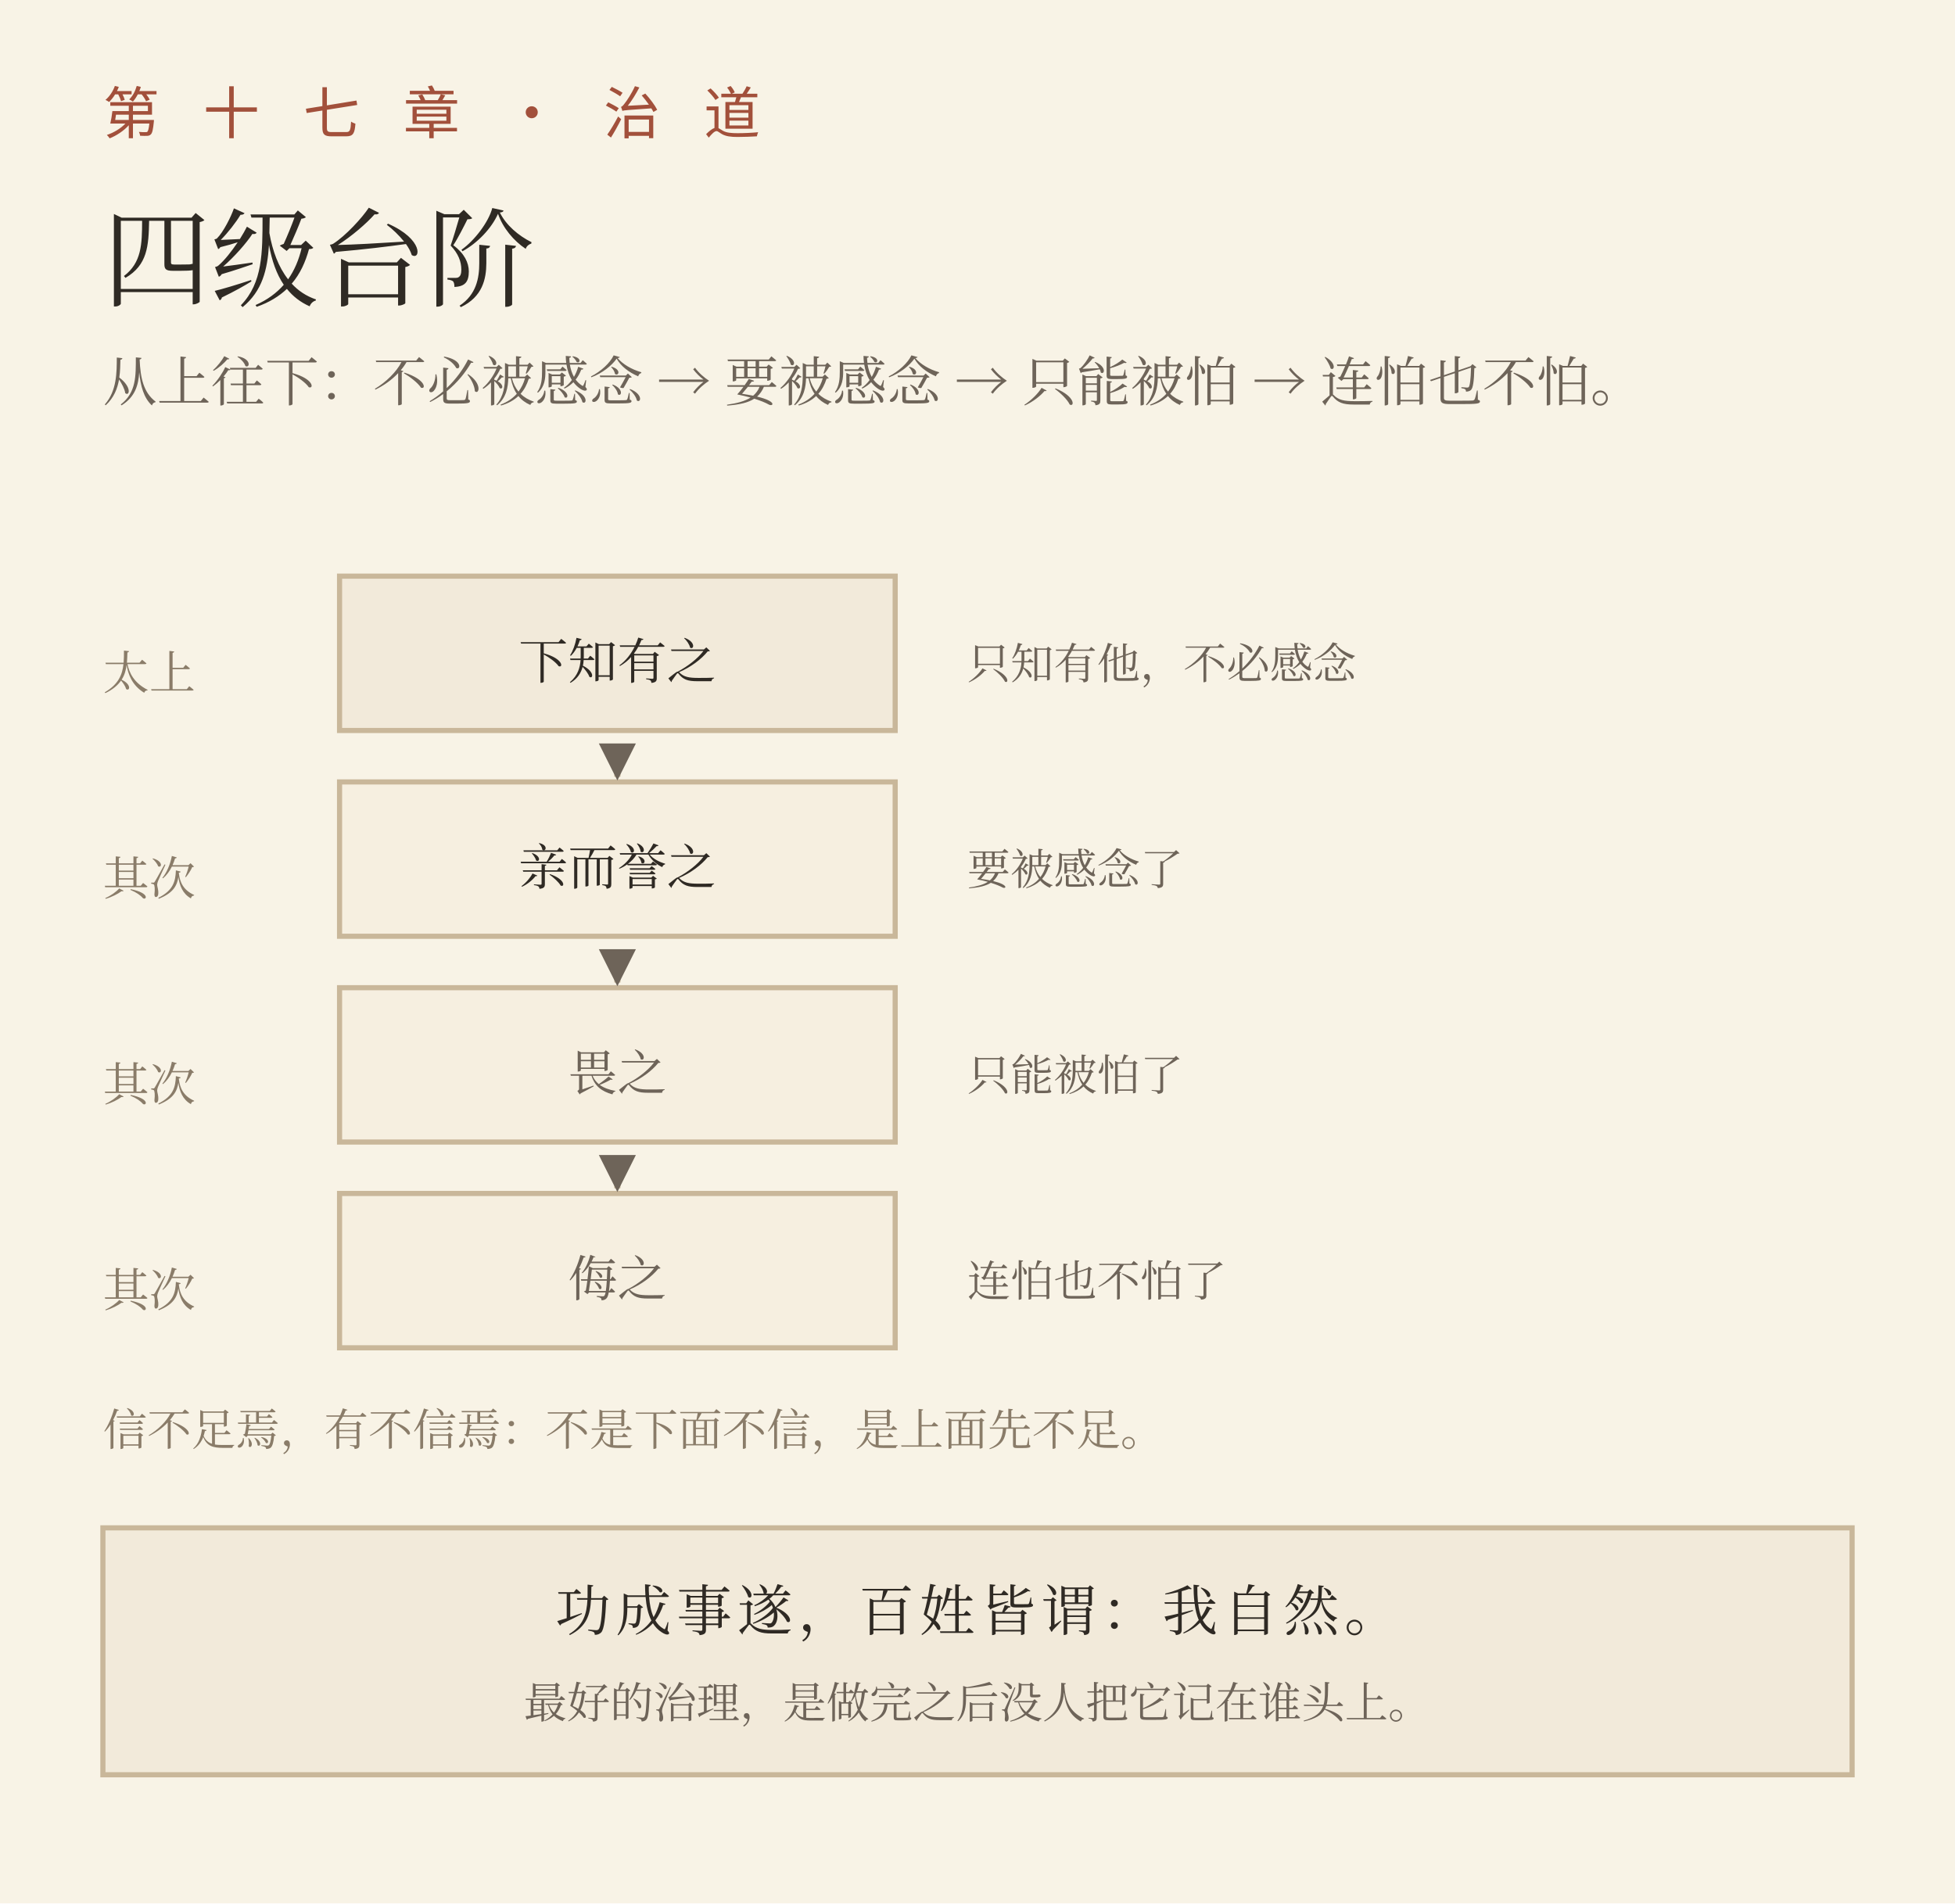
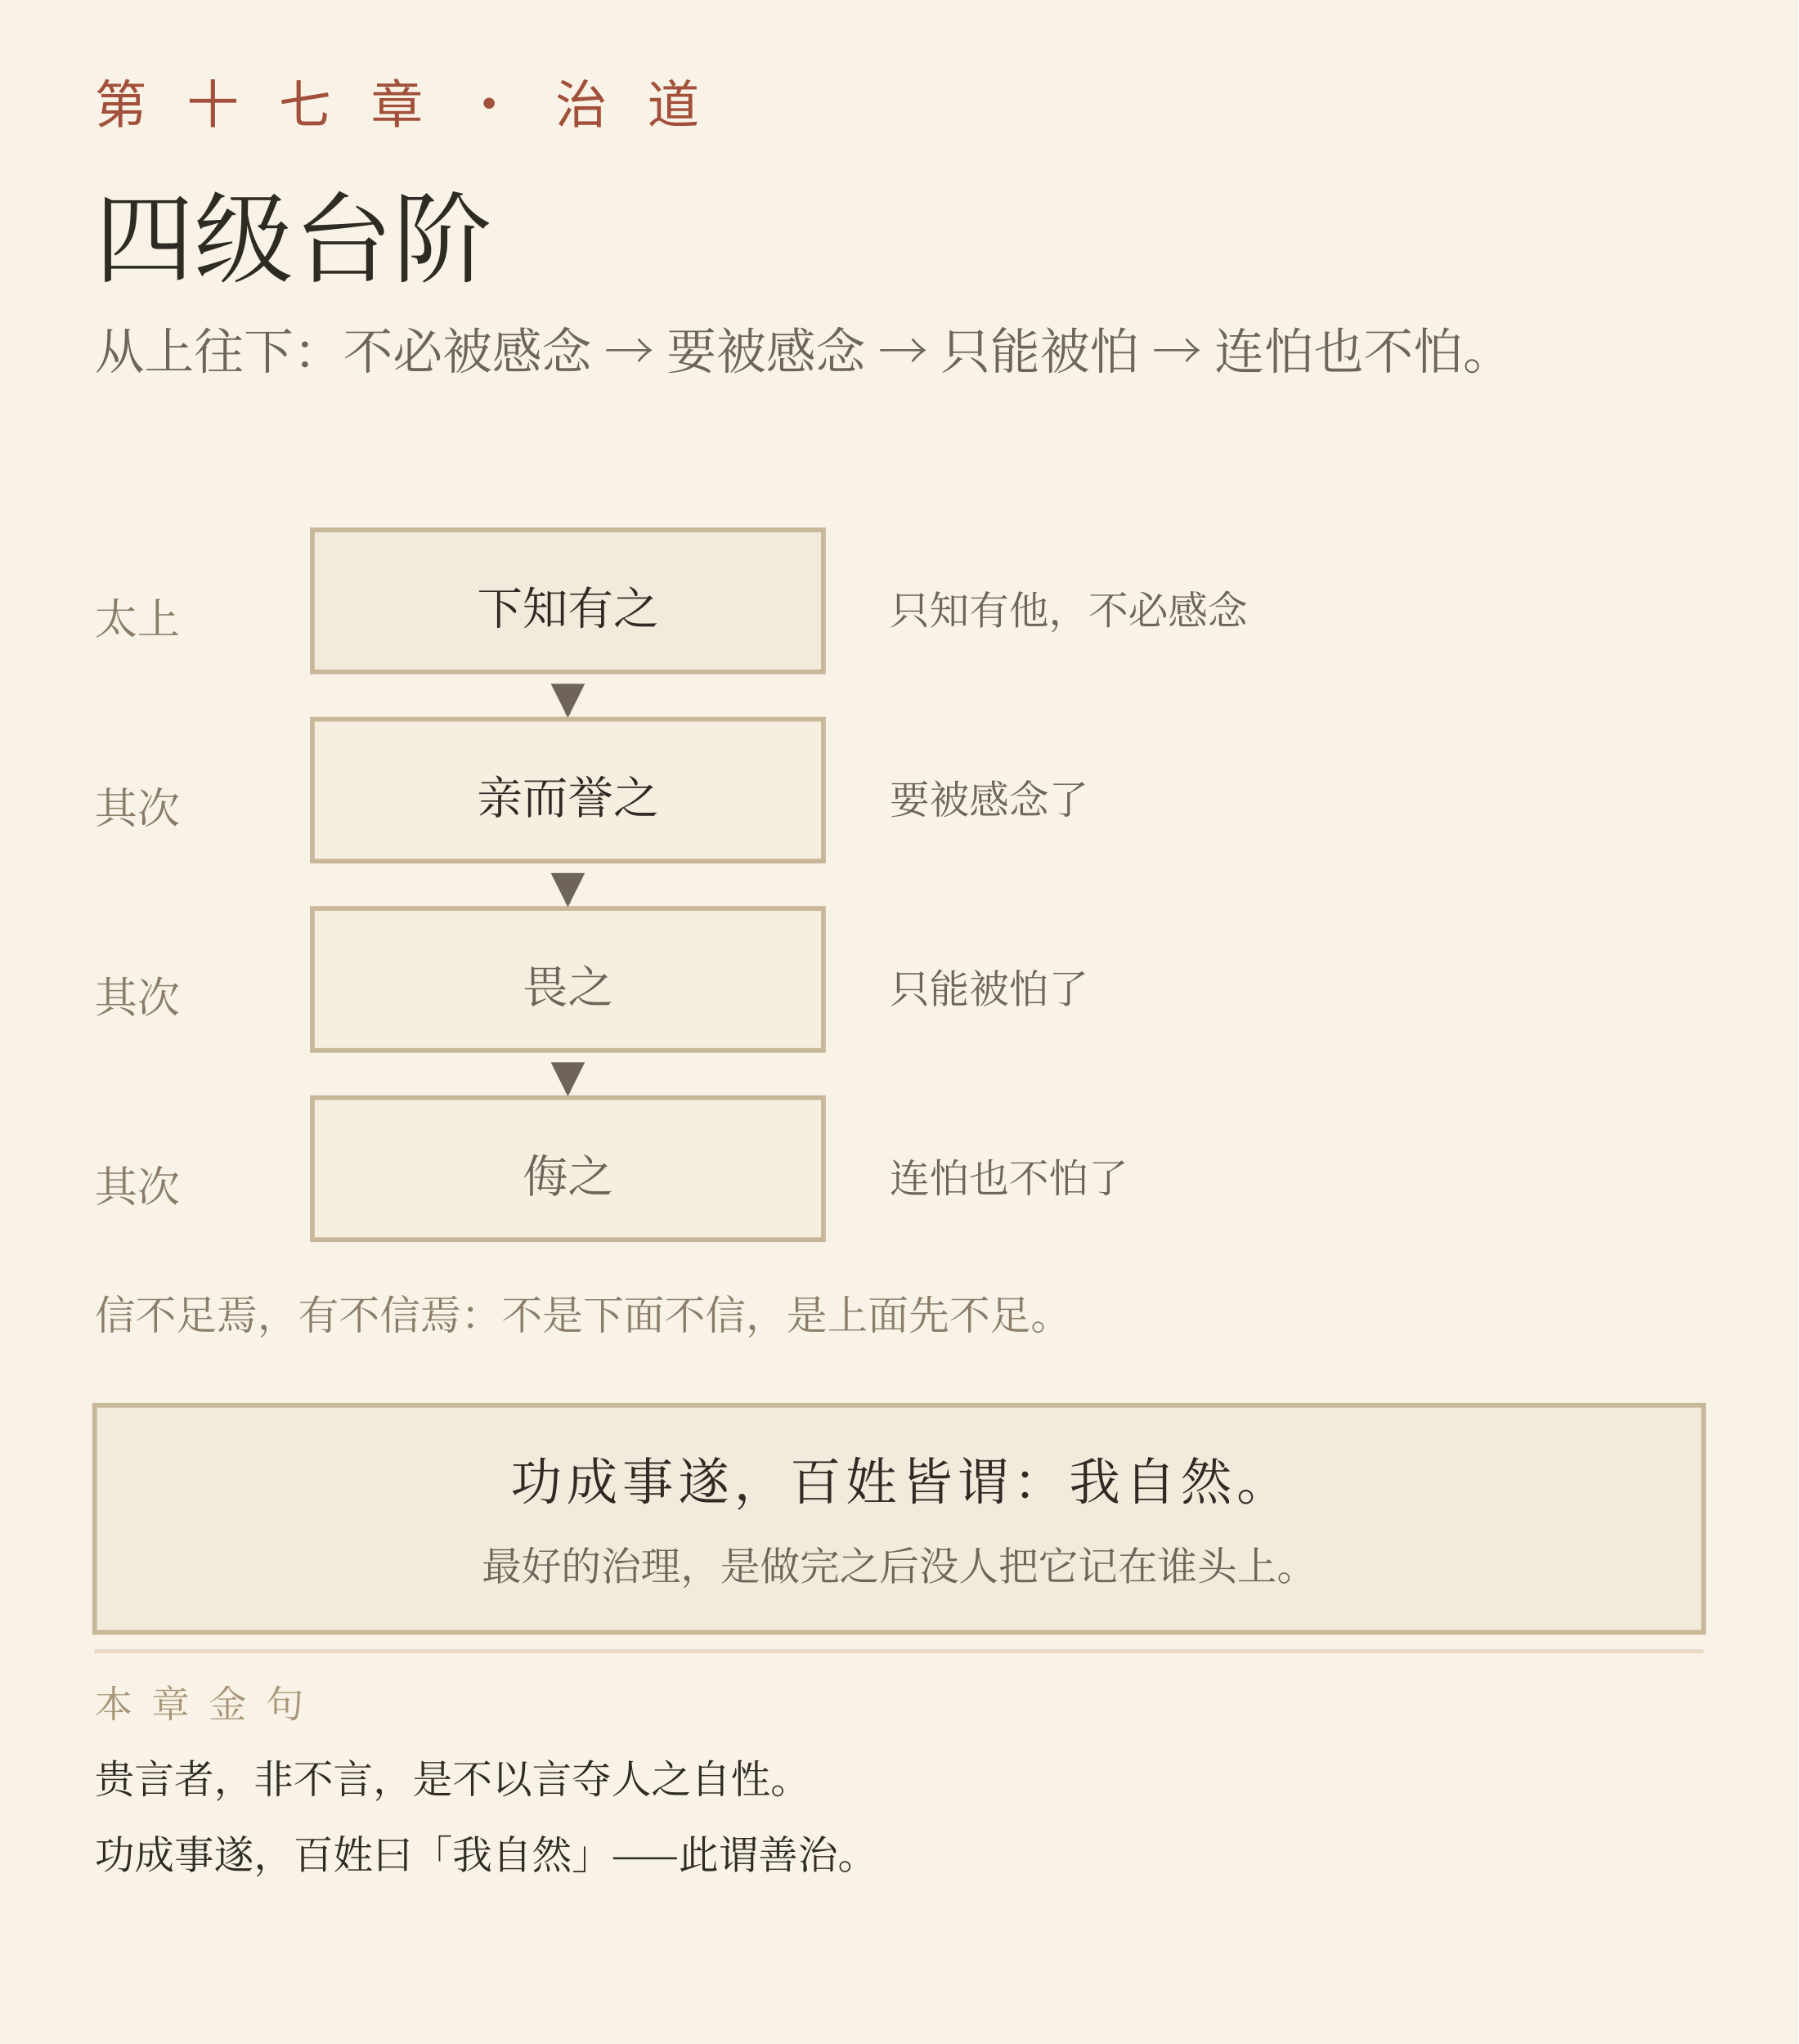
- <svg xmlns="http://www.w3.org/2000/svg" viewBox="0 0 380 370" role="img" aria-label="四级不是四种人，是同一件事的四次退化" font-family="'Noto Serif CJK SC','Noto Serif SC','Songti SC',serif">
+ <svg xmlns="http://www.w3.org/2000/svg" viewBox="0 0 380 432" role="img" aria-label="四级不是四种人，是同一件事的四次退化" font-family="'Noto Serif CJK SC','Noto Serif SC','Songti SC',serif">
  <defs>
    <marker id="arr" viewBox="0 0 10 10" refX="9" refY="5" markerWidth="6" markerHeight="6" orient="auto">
      <path d="M0 0 L10 5 L0 10 z" fill="#6E6459" />
    </marker>
    <marker id="arr2" viewBox="0 0 10 10" refX="9" refY="5" markerWidth="6" markerHeight="6" orient="auto">
      <path d="M0 0 L10 5 L0 10 z" fill="#4A5C55" />
    </marker>
    <marker id="arrL" viewBox="0 0 10 10" refX="1" refY="5" markerWidth="6" markerHeight="6" orient="auto">
      <path d="M10 0 L0 5 L10 10 z" fill="#4A5C55" />
    </marker>
    <marker id="arrS" viewBox="0 0 10 10" refX="9" refY="5" markerWidth="6" markerHeight="6" orient="auto">
      <path d="M0 0 L10 5 L0 10 z" fill="#A2503B" />
    </marker>
  </defs>
-   <rect x="0" y="0" width="380" height="370" fill="#F8F3E6" />
+   <rect x="0" y="0" width="380" height="432" fill="#F8F3E6" />
  <text x="20" y="26" font-size="11" fill="#A2503B" font-family="'Noto Sans CJK SC','Noto Sans SC',sans-serif" letter-spacing="3">第 十 七 章 · 治 道</text>
  <text x="20" y="58" font-size="21" fill="#2F2A24">四级台阶</text>
  <text x="20" y="78" font-size="10.5" fill="#6E6459">从上往下：不必被感念 → 要被感念 → 只能被怕 → 连怕也不怕。</text>
  <text x="20" y="134" font-size="9" fill="#8A7C69">太上</text>
  <rect x="66" y="112" width="108" height="30" fill="#F2EADA" stroke="#C9B79A" stroke-width="1.0" />
  <text x="120" y="132" font-size="9.6" fill="#2F2A24" text-anchor="middle">下知有之</text>
  <text x="188" y="132" font-size="8.4" fill="#6E6459">只知有他，不必感念</text>
  <text x="20" y="174" font-size="9" fill="#8A7C69">其次</text>
  <rect x="66" y="152" width="108" height="30" fill="#F6EFE0" stroke="#C9B79A" stroke-width="1.0" />
  <text x="120" y="172" font-size="9.6" fill="#2F2A24" text-anchor="middle">亲而誉之</text>
  <text x="188" y="172" font-size="8.4" fill="#6E6459">要被感念了</text>
  <line x1="120" y1="146" x2="120" y2="151" stroke="#C9B79A" stroke-width="1.2" marker-end="url(#arr)" />
  <text x="20" y="214" font-size="9" fill="#8A7C69">其次</text>
  <rect x="66" y="192" width="108" height="30" fill="#F6EFE0" stroke="#C9B79A" stroke-width="1.0" />
  <text x="120" y="212" font-size="9.6" fill="#6E6459" text-anchor="middle">畏之</text>
  <text x="188" y="212" font-size="8.4" fill="#6E6459">只能被怕了</text>
  <line x1="120" y1="186" x2="120" y2="191" stroke="#C9B79A" stroke-width="1.2" marker-end="url(#arr)" />
  <text x="20" y="254" font-size="9" fill="#8A7C69">其次</text>
  <rect x="66" y="232" width="108" height="30" fill="#F6EFE0" stroke="#C9B79A" stroke-width="1.0" />
  <text x="120" y="252" font-size="9.6" fill="#6E6459" text-anchor="middle">侮之</text>
  <text x="188" y="252" font-size="8.4" fill="#6E6459">连怕也不怕了</text>
  <line x1="120" y1="226" x2="120" y2="231" stroke="#C9B79A" stroke-width="1.2" marker-end="url(#arr)" />
  <text x="20" y="281" font-size="8.6" fill="#8A7C69">信不足焉，有不信焉：不是下面不信，是上面先不足。</text>
  <rect x="20" y="297" width="340" height="48" fill="#F2EADA" stroke="#C9B79A" stroke-width="1.0" />
  <text x="190" y="317" font-size="10.8" fill="#2F2A24" text-anchor="middle" letter-spacing="1">功成事遂，百姓皆谓：我自然。</text>
  <text x="190" y="334" font-size="8.4" fill="#6E6459" text-anchor="middle">最好的治理，是做完之后没人把它记在谁头上。</text>
+   <line x1="20" y1="349" x2="360" y2="349" stroke="#E6D8C2" stroke-width="0.8" />
+   <text x="20" y="363" font-size="8.0" fill="#A89577" letter-spacing="1">本 章 金 句</text>
+   <text x="20" y="379" font-size="8.4" fill="#2F2A24">贵言者，非不言，是不以言夺人之自性。</text>
+   <text x="20" y="395" font-size="8.4" fill="#2F2A24">功成事遂，百姓曰「我自然」——此谓善治。</text>
</svg>
